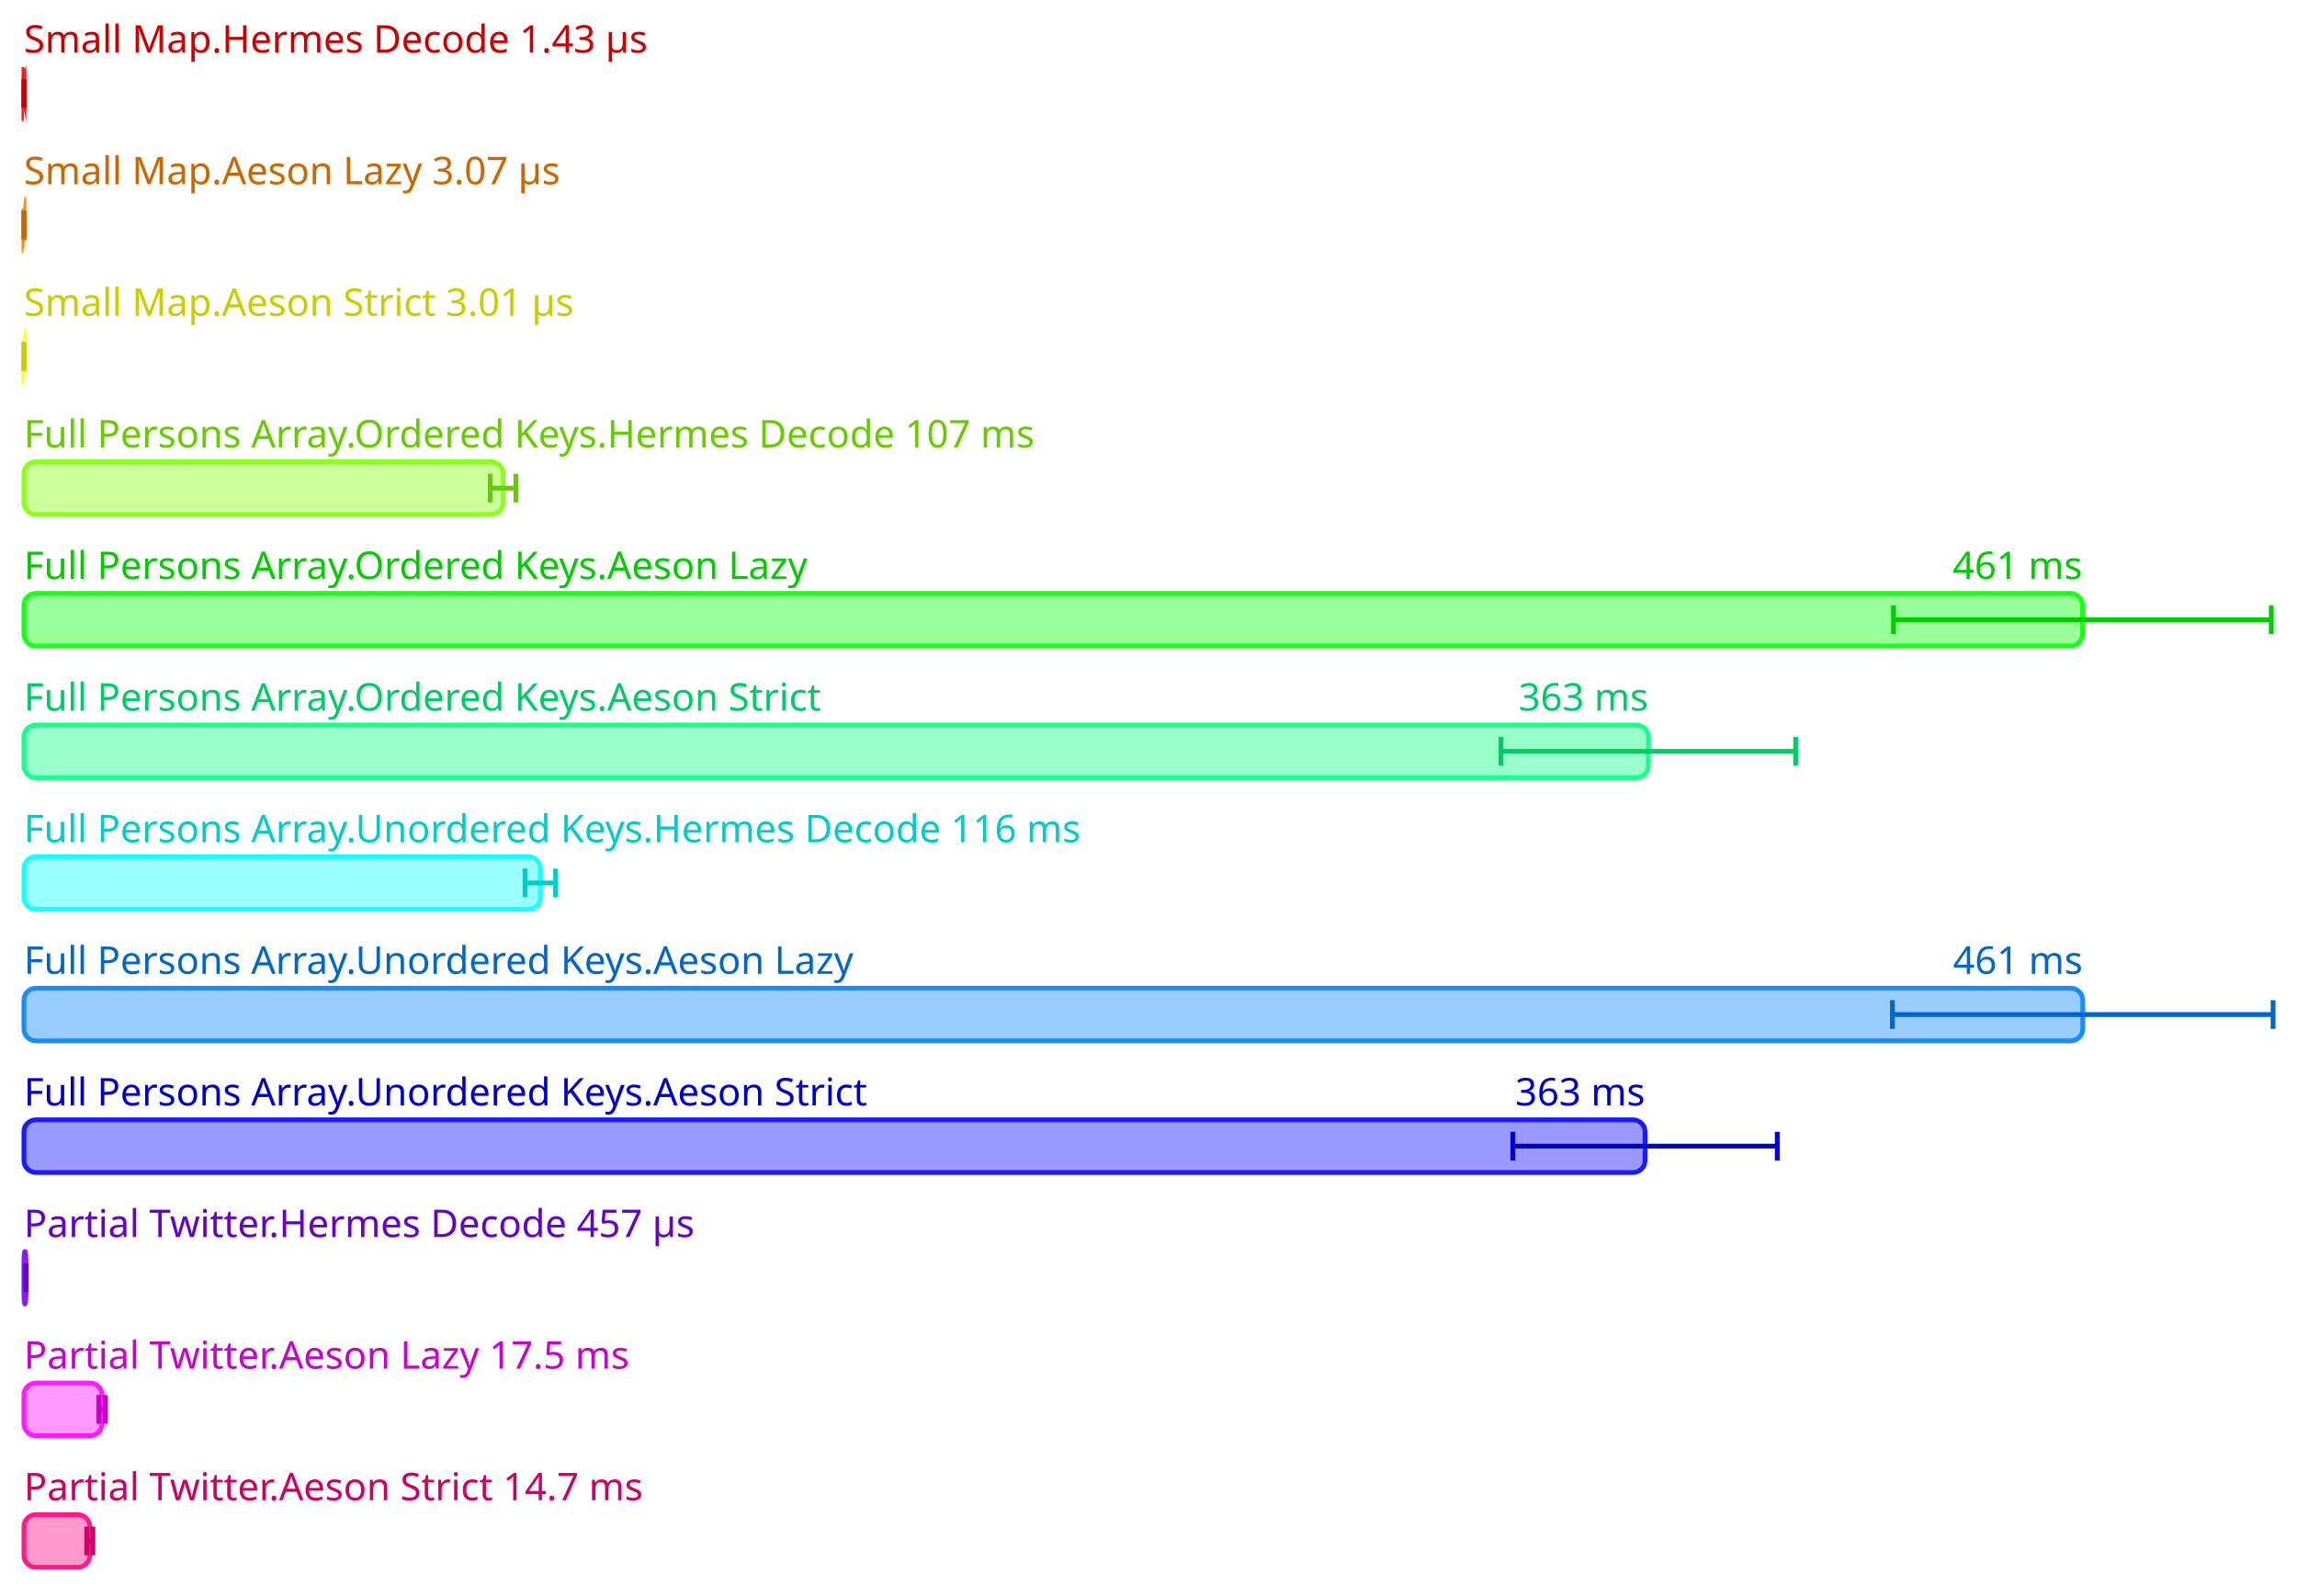
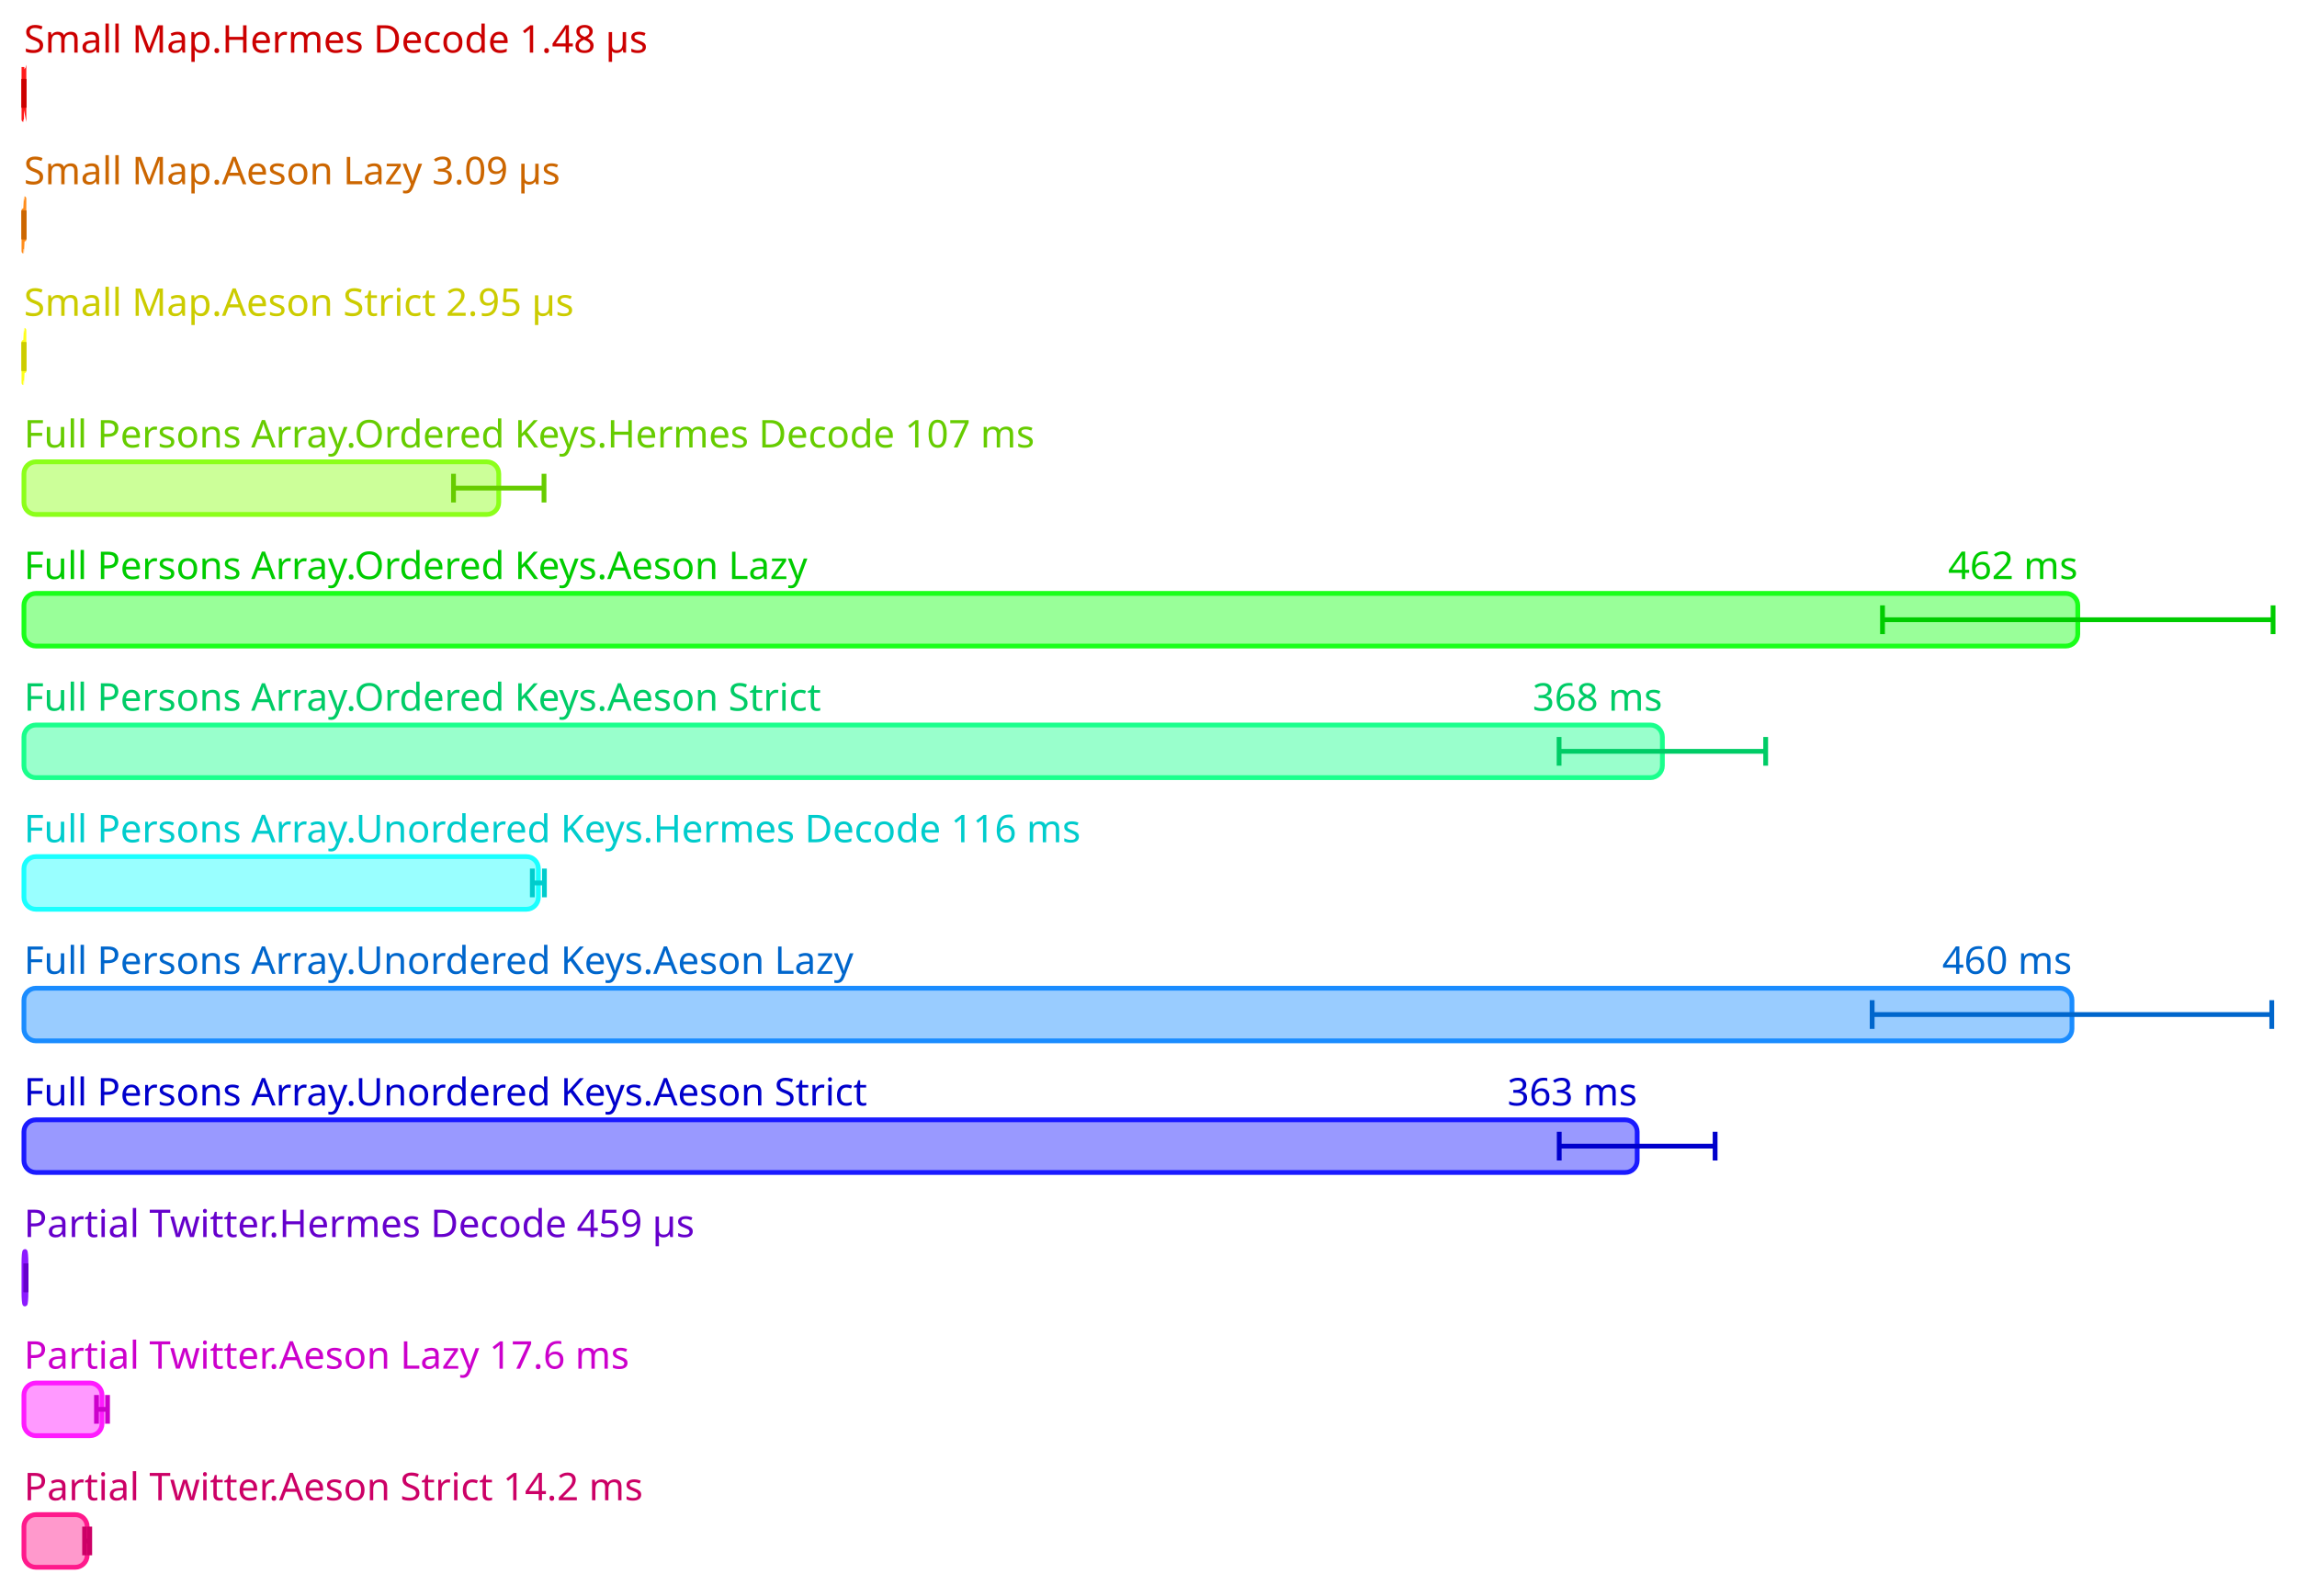
<svg xmlns="http://www.w3.org/2000/svg" height="667" width="960.0" font-size="16" font-family="sans-serif" stroke-width="2">
  <g transform="translate(10.0 0)">
-     <text fill="hsl(0, 100%, 40%)" y="22">Small Map.Hermes Decode 1.43 μs</text>
+     <text fill="hsl(0, 100%, 40%)" y="22">Small Map.Hermes Decode 1.48 μs</text>
    <g>
      <rect y="28" rx="5" height="22" width="0.003" fill="hsl(0, 100%, 80%)" stroke="hsl(0, 100%, 55%)" />
      <g stroke="hsl(0, 100%, 40%)">
-         <line x1="0.002" x2="0.003" y1="39" y2="39" />
-         <line x1="0.002" x2="0.002" y1="33" y2="45" />
+         <line x1="0.003" x2="0.003" y1="39" y2="39" />
+         <line x1="0.003" x2="0.003" y1="33" y2="45" />
        <line x1="0.003" x2="0.003" y1="33" y2="45" />
      </g>
    </g>
-     <text fill="hsl(30, 100%, 40%)" y="77">Small Map.Aeson Lazy 3.07 μs</text>
+     <text fill="hsl(30, 100%, 40%)" y="77">Small Map.Aeson Lazy 3.09 μs</text>
    <g>
      <rect y="83" rx="5" height="22" width="0.006" fill="hsl(30, 100%, 80%)" stroke="hsl(30, 100%, 55%)" />
      <g stroke="hsl(30, 100%, 40%)">
-         <line x1="0.006" x2="0.006" y1="94" y2="94" />
-         <line x1="0.006" x2="0.006" y1="88" y2="100" />
+         <line x1="0.005" x2="0.006" y1="94" y2="94" />
+         <line x1="0.005" x2="0.005" y1="88" y2="100" />
        <line x1="0.006" x2="0.006" y1="88" y2="100" />
      </g>
    </g>
-     <text fill="hsl(60, 100%, 40%)" y="132">Small Map.Aeson Strict 3.01 μs</text>
+     <text fill="hsl(60, 100%, 40%)" y="132">Small Map.Aeson Strict 2.95 μs</text>
    <g>
-       <rect y="138" rx="5" height="22" width="0.006" fill="hsl(60, 100%, 80%)" stroke="hsl(60, 100%, 55%)" />
+       <rect y="138" rx="5" height="22" width="0.005" fill="hsl(60, 100%, 80%)" stroke="hsl(60, 100%, 55%)" />
      <g stroke="hsl(60, 100%, 40%)">
        <line x1="0.005" x2="0.006" y1="149" y2="149" />
        <line x1="0.005" x2="0.005" y1="143" y2="155" />
        <line x1="0.006" x2="0.006" y1="143" y2="155" />
      </g>
    </g>
    <text fill="hsl(90, 100%, 40%)" y="187">Full Persons Array.Ordered Keys.Hermes Decode 107  ms</text>
    <g>
-       <rect y="193" rx="5" height="22" width="200.254" fill="hsl(90, 100%, 80%)" stroke="hsl(90, 100%, 55%)" />
+       <rect y="193" rx="5" height="22" width="198.448" fill="hsl(90, 100%, 80%)" stroke="hsl(90, 100%, 55%)" />
      <g stroke="hsl(90, 100%, 40%)">
-         <line x1="194.887" x2="205.621" y1="204" y2="204" />
-         <line x1="194.887" x2="194.887" y1="198" y2="210" />
-         <line x1="205.621" x2="205.621" y1="198" y2="210" />
+         <line x1="179.536" x2="217.36" y1="204" y2="204" />
+         <line x1="179.536" x2="179.536" y1="198" y2="210" />
+         <line x1="217.36" x2="217.36" y1="198" y2="210" />
      </g>
    </g>
    <g fill="hsl(120, 100%, 40%)">
      <text y="242">Full Persons Array.Ordered Keys.Aeson Lazy</text>
-       <text y="242" x="860.309" text-anchor="end">461  ms</text>
+       <text y="242" x="858.384" text-anchor="end">462  ms</text>
    </g>
    <g>
-       <rect y="248" rx="5" height="22" width="860.309" fill="hsl(120, 100%, 80%)" stroke="hsl(120, 100%, 55%)" />
+       <rect y="248" rx="5" height="22" width="858.384" fill="hsl(120, 100%, 80%)" stroke="hsl(120, 100%, 55%)" />
      <g stroke="hsl(120, 100%, 40%)">
-         <line x1="781.379" x2="939.239" y1="259" y2="259" />
-         <line x1="781.379" x2="781.379" y1="253" y2="265" />
-         <line x1="939.239" x2="939.239" y1="253" y2="265" />
+         <line x1="776.768" x2="940.0" y1="259" y2="259" />
+         <line x1="776.768" x2="776.768" y1="253" y2="265" />
+         <line x1="940.0" x2="940.0" y1="253" y2="265" />
      </g>
    </g>
    <g fill="hsl(150, 100%, 40%)">
      <text y="297">Full Persons Array.Ordered Keys.Aeson Strict</text>
-       <text y="297" x="678.893" text-anchor="end">363  ms</text>
+       <text y="297" x="684.77" text-anchor="end">368  ms</text>
    </g>
    <g>
-       <rect y="303" rx="5" height="22" width="678.893" fill="hsl(150, 100%, 80%)" stroke="hsl(150, 100%, 55%)" />
+       <rect y="303" rx="5" height="22" width="684.77" fill="hsl(150, 100%, 80%)" stroke="hsl(150, 100%, 55%)" />
      <g stroke="hsl(150, 100%, 40%)">
-         <line x1="617.318" x2="740.468" y1="314" y2="314" />
-         <line x1="617.318" x2="617.318" y1="308" y2="320" />
-         <line x1="740.468" x2="740.468" y1="308" y2="320" />
+         <line x1="641.598" x2="727.942" y1="314" y2="314" />
+         <line x1="641.598" x2="641.598" y1="308" y2="320" />
+         <line x1="727.942" x2="727.942" y1="308" y2="320" />
      </g>
    </g>
    <text fill="hsl(180, 100%, 40%)" y="352">Full Persons Array.Unordered Keys.Hermes Decode 116  ms</text>
    <g>
-       <rect y="358" rx="5" height="22" width="215.818" fill="hsl(180, 100%, 80%)" stroke="hsl(180, 100%, 55%)" />
+       <rect y="358" rx="5" height="22" width="215.007" fill="hsl(180, 100%, 80%)" stroke="hsl(180, 100%, 55%)" />
      <g stroke="hsl(180, 100%, 40%)">
-         <line x1="209.453" x2="222.183" y1="369" y2="369" />
-         <line x1="209.453" x2="209.453" y1="363" y2="375" />
-         <line x1="222.183" x2="222.183" y1="363" y2="375" />
+         <line x1="212.482" x2="217.532" y1="369" y2="369" />
+         <line x1="212.482" x2="212.482" y1="363" y2="375" />
+         <line x1="217.532" x2="217.532" y1="363" y2="375" />
      </g>
    </g>
    <g fill="hsl(210, 100%, 40%)">
      <text y="407">Full Persons Array.Unordered Keys.Aeson Lazy</text>
-       <text y="407" x="860.453" text-anchor="end">461  ms</text>
+       <text y="407" x="855.952" text-anchor="end">460  ms</text>
    </g>
    <g>
-       <rect y="413" rx="5" height="22" width="860.453" fill="hsl(210, 100%, 80%)" stroke="hsl(210, 100%, 55%)" />
+       <rect y="413" rx="5" height="22" width="855.952" fill="hsl(210, 100%, 80%)" stroke="hsl(210, 100%, 55%)" />
      <g stroke="hsl(210, 100%, 40%)">
-         <line x1="780.907" x2="940.0" y1="424" y2="424" />
-         <line x1="780.907" x2="780.907" y1="418" y2="430" />
-         <line x1="940.0" x2="940.0" y1="418" y2="430" />
+         <line x1="772.445" x2="939.46" y1="424" y2="424" />
+         <line x1="772.445" x2="772.445" y1="418" y2="430" />
+         <line x1="939.46" x2="939.46" y1="418" y2="430" />
      </g>
    </g>
    <g fill="hsl(240, 100%, 40%)">
      <text y="462">Full Persons Array.Unordered Keys.Aeson Strict</text>
-       <text y="462" x="677.528" text-anchor="end">363  ms</text>
+       <text y="462" x="674.236" text-anchor="end">363  ms</text>
    </g>
    <g>
-       <rect y="468" rx="5" height="22" width="677.528" fill="hsl(240, 100%, 80%)" stroke="hsl(240, 100%, 55%)" />
+       <rect y="468" rx="5" height="22" width="674.236" fill="hsl(240, 100%, 80%)" stroke="hsl(240, 100%, 55%)" />
      <g stroke="hsl(240, 100%, 40%)">
-         <line x1="622.278" x2="732.779" y1="479" y2="479" />
-         <line x1="622.278" x2="622.278" y1="473" y2="485" />
-         <line x1="732.779" x2="732.779" y1="473" y2="485" />
+         <line x1="641.662" x2="706.81" y1="479" y2="479" />
+         <line x1="641.662" x2="641.662" y1="473" y2="485" />
+         <line x1="706.81" x2="706.81" y1="473" y2="485" />
      </g>
    </g>
-     <text fill="hsl(270, 100%, 40%)" y="517">Partial Twitter.Hermes Decode 457  μs</text>
+     <text fill="hsl(270, 100%, 40%)" y="517">Partial Twitter.Hermes Decode 459  μs</text>
    <g>
      <rect y="523" rx="5" height="22" width="0.853" fill="hsl(270, 100%, 80%)" stroke="hsl(270, 100%, 55%)" />
      <g stroke="hsl(270, 100%, 40%)">
-         <line x1="0.812" x2="0.894" y1="534" y2="534" />
-         <line x1="0.812" x2="0.812" y1="528" y2="540" />
-         <line x1="0.894" x2="0.894" y1="528" y2="540" />
+         <line x1="0.809" x2="0.898" y1="534" y2="534" />
+         <line x1="0.809" x2="0.809" y1="528" y2="540" />
+         <line x1="0.898" x2="0.898" y1="528" y2="540" />
      </g>
    </g>
-     <text fill="hsl(300, 100%, 40%)" y="572">Partial Twitter.Aeson Lazy 17.5 ms</text>
+     <text fill="hsl(300, 100%, 40%)" y="572">Partial Twitter.Aeson Lazy 17.6 ms</text>
    <g>
-       <rect y="578" rx="5" height="22" width="32.634" fill="hsl(300, 100%, 80%)" stroke="hsl(300, 100%, 55%)" />
+       <rect y="578" rx="5" height="22" width="32.633" fill="hsl(300, 100%, 80%)" stroke="hsl(300, 100%, 55%)" />
      <g stroke="hsl(300, 100%, 40%)">
-         <line x1="31.284" x2="33.985" y1="589" y2="589" />
-         <line x1="31.284" x2="31.284" y1="583" y2="595" />
-         <line x1="33.985" x2="33.985" y1="583" y2="595" />
+         <line x1="30.33" x2="34.936" y1="589" y2="589" />
+         <line x1="30.33" x2="30.33" y1="583" y2="595" />
+         <line x1="34.936" x2="34.936" y1="583" y2="595" />
      </g>
    </g>
-     <text fill="hsl(330, 100%, 40%)" y="627">Partial Twitter.Aeson Strict 14.7 ms</text>
+     <text fill="hsl(330, 100%, 40%)" y="627">Partial Twitter.Aeson Strict 14.2 ms</text>
    <g>
-       <rect y="633" rx="5" height="22" width="27.54" fill="hsl(330, 100%, 80%)" stroke="hsl(330, 100%, 55%)" />
+       <rect y="633" rx="5" height="22" width="26.432" fill="hsl(330, 100%, 80%)" stroke="hsl(330, 100%, 55%)" />
      <g stroke="hsl(330, 100%, 40%)">
-         <line x1="26.273" x2="28.807" y1="644" y2="644" />
-         <line x1="26.273" x2="26.273" y1="638" y2="650" />
-         <line x1="28.807" x2="28.807" y1="638" y2="650" />
+         <line x1="25.362" x2="27.502" y1="644" y2="644" />
+         <line x1="25.362" x2="25.362" y1="638" y2="650" />
+         <line x1="27.502" x2="27.502" y1="638" y2="650" />
      </g>
    </g>
  </g>
</svg>
